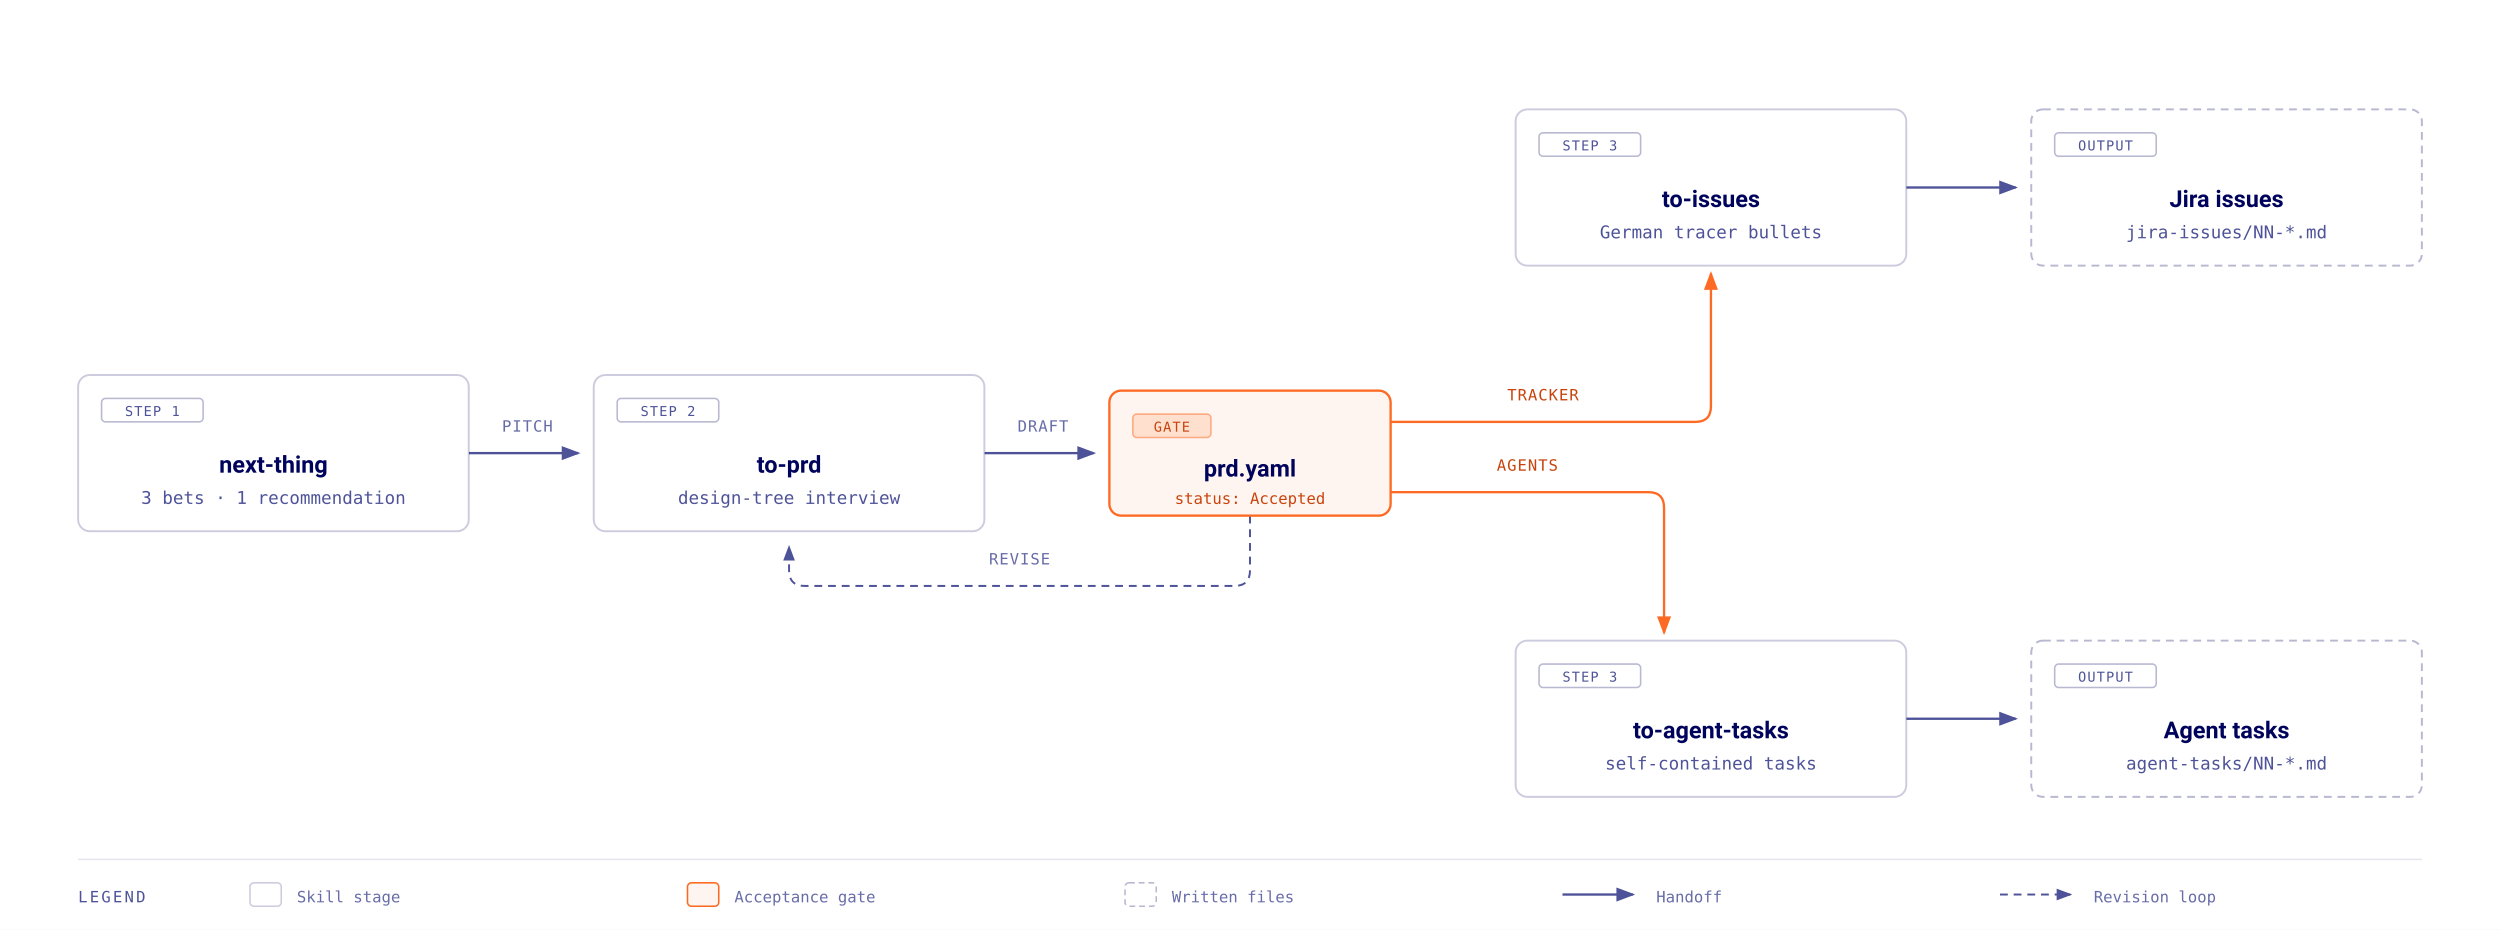
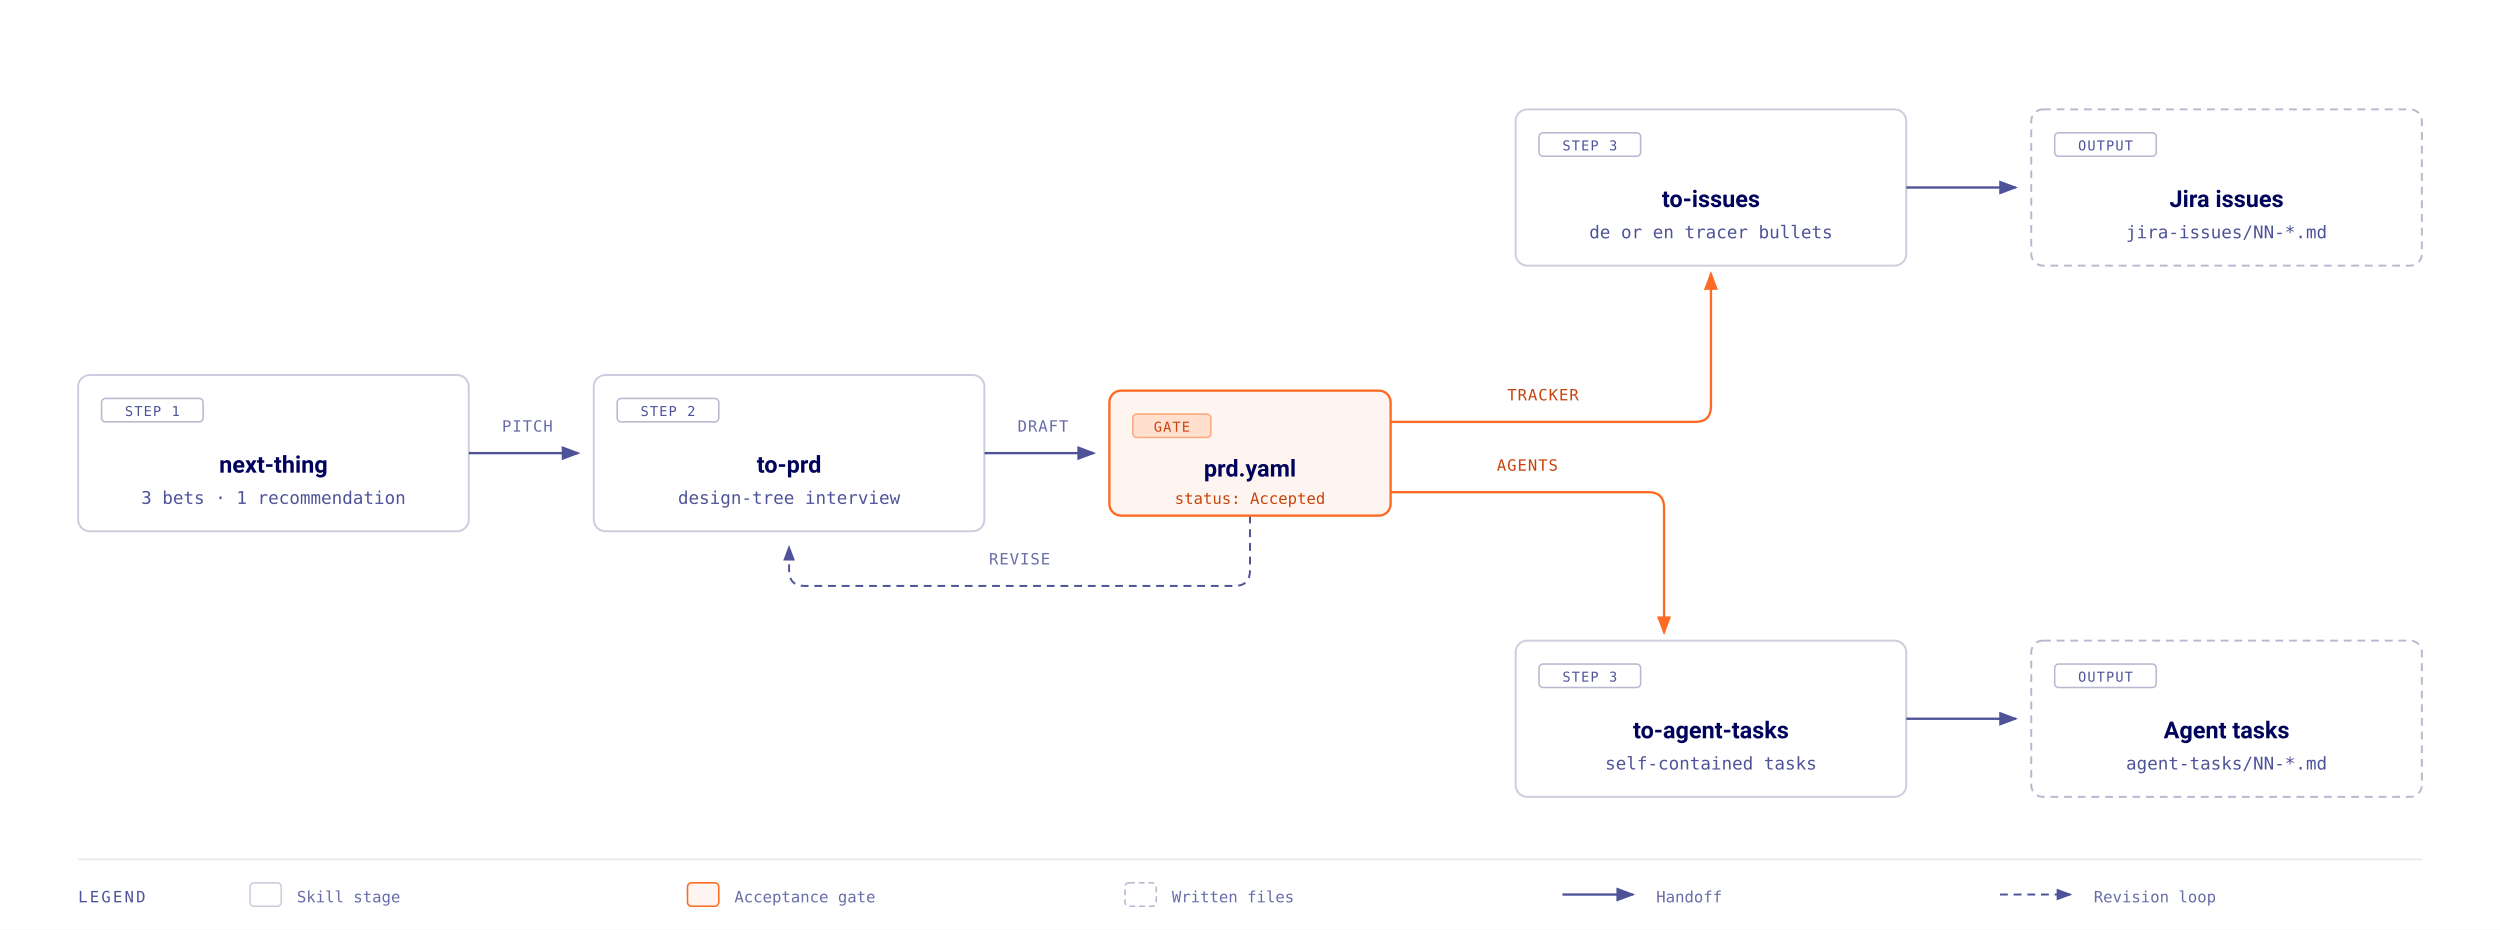
<svg xmlns="http://www.w3.org/2000/svg" viewBox="0 24 1280 476" width="1280" height="476" role="img" aria-labelledby="pa-workflow-title pa-workflow-desc">
  <defs>
    <marker id="arrow" markerWidth="8" markerHeight="6" refX="7" refY="3" orient="auto">
      <polygon points="0 0, 8 3, 0 6" fill="#4e5399" />
    </marker>
    <marker id="arrow-accent" markerWidth="8" markerHeight="6" refX="7" refY="3" orient="auto">
      <polygon points="0 0, 8 3, 0 6" fill="#fd6a23" />
    </marker>
  </defs>
  <rect x="0" y="24" width="1280" height="476" fill="#ffffff" />
  <line x1="240" y1="256" x2="296" y2="256" stroke="#4e5399" stroke-width="1.2" marker-end="url(#arrow)" />
  <rect x="248" y="236" width="44" height="12" rx="2" fill="#ffffff" />
  <text x="270" y="245" fill="#676ca8" font-size="8" font-family="ui-monospace, SFMono-Regular, 'SF Mono', Menlo, Consolas, monospace" text-anchor="middle" letter-spacing="0.06em">PITCH</text>
  <line x1="504" y1="256" x2="560" y2="256" stroke="#4e5399" stroke-width="1.2" marker-end="url(#arrow)" />
  <rect x="514" y="236" width="40" height="12" rx="2" fill="#ffffff" />
  <text x="534" y="245" fill="#676ca8" font-size="8" font-family="ui-monospace, SFMono-Regular, 'SF Mono', Menlo, Consolas, monospace" text-anchor="middle" letter-spacing="0.06em">DRAFT</text>
  <path d="M 712,240 H 868 Q 876,240 876,232 V 164" fill="none" stroke="#fd6a23" stroke-width="1.2" marker-end="url(#arrow-accent)" />
  <rect x="764" y="220" width="52" height="12" rx="2" fill="#ffffff" />
  <text x="790" y="229" fill="#c8430c" font-size="8" font-family="ui-monospace, SFMono-Regular, 'SF Mono', Menlo, Consolas, monospace" text-anchor="middle" letter-spacing="0.06em">TRACKER</text>
  <path d="M 712,276 H 844 Q 852,276 852,284 V 348" fill="none" stroke="#fd6a23" stroke-width="1.2" marker-end="url(#arrow-accent)" />
  <rect x="758" y="256" width="48" height="12" rx="2" fill="#ffffff" />
  <text x="782" y="265" fill="#c8430c" font-size="8" font-family="ui-monospace, SFMono-Regular, 'SF Mono', Menlo, Consolas, monospace" text-anchor="middle" letter-spacing="0.06em">AGENTS</text>
  <line x1="976" y1="120" x2="1032" y2="120" stroke="#4e5399" stroke-width="1.2" marker-end="url(#arrow)" />
  <line x1="976" y1="392" x2="1032" y2="392" stroke="#4e5399" stroke-width="1.2" marker-end="url(#arrow)" />
  <path d="M 640,288 V 316 Q 640,324 632,324 H 412 Q 404,324 404,316 V 304" fill="none" stroke="#4e5399" stroke-width="1" stroke-dasharray="4,3" marker-end="url(#arrow)" />
  <rect x="498" y="304" width="48" height="12" rx="2" fill="#ffffff" />
  <text x="522" y="313" fill="#676ca8" font-size="8" font-family="ui-monospace, SFMono-Regular, 'SF Mono', Menlo, Consolas, monospace" text-anchor="middle" letter-spacing="0.06em">REVISE</text>
  <rect x="40" y="216" width="200" height="80" rx="6" fill="#ffffff" stroke="rgba(0,3,92,0.20)" stroke-width="1" />
  <rect x="52" y="228" width="52" height="12" rx="2" fill="none" stroke="rgba(0,3,92,0.28)" stroke-width="0.8" />
  <text x="78" y="237" fill="#4e5399" font-size="7" font-family="ui-monospace, SFMono-Regular, 'SF Mono', Menlo, Consolas, monospace" text-anchor="middle" letter-spacing="0.08em">STEP 1</text>
  <text x="140" y="266" fill="#00035c" font-size="12" font-weight="600" font-family="system-ui, -apple-system, 'Segoe UI', Roboto, Helvetica, Arial, sans-serif" text-anchor="middle">next-thing</text>
  <text x="140" y="282" fill="#4e5399" font-size="9" font-family="ui-monospace, SFMono-Regular, 'SF Mono', Menlo, Consolas, monospace" text-anchor="middle">3 bets · 1 recommendation</text>
  <rect x="304" y="216" width="200" height="80" rx="6" fill="#ffffff" stroke="rgba(0,3,92,0.20)" stroke-width="1" />
  <rect x="316" y="228" width="52" height="12" rx="2" fill="none" stroke="rgba(0,3,92,0.28)" stroke-width="0.8" />
  <text x="342" y="237" fill="#4e5399" font-size="7" font-family="ui-monospace, SFMono-Regular, 'SF Mono', Menlo, Consolas, monospace" text-anchor="middle" letter-spacing="0.08em">STEP 2</text>
  <text x="404" y="266" fill="#00035c" font-size="12" font-weight="600" font-family="system-ui, -apple-system, 'Segoe UI', Roboto, Helvetica, Arial, sans-serif" text-anchor="middle">to-prd</text>
  <text x="404" y="282" fill="#4e5399" font-size="9" font-family="ui-monospace, SFMono-Regular, 'SF Mono', Menlo, Consolas, monospace" text-anchor="middle">design-tree interview</text>
  <rect x="568" y="224" width="144" height="64" rx="6" fill="rgba(253,106,35,0.07)" stroke="#fd6a23" stroke-width="1.2" />
  <rect x="580" y="236" width="40" height="12" rx="2" fill="rgba(253,106,35,0.16)" stroke="rgba(253,106,35,0.50)" stroke-width="0.8" />
  <text x="600" y="245" fill="#c8430c" font-size="7" font-family="ui-monospace, SFMono-Regular, 'SF Mono', Menlo, Consolas, monospace" text-anchor="middle" letter-spacing="0.08em">GATE</text>
  <text x="640" y="268" fill="#00035c" font-size="12" font-weight="600" font-family="system-ui, -apple-system, 'Segoe UI', Roboto, Helvetica, Arial, sans-serif" text-anchor="middle">prd.yaml</text>
  <text x="640" y="282" fill="#c8430c" font-size="8" font-family="ui-monospace, SFMono-Regular, 'SF Mono', Menlo, Consolas, monospace" text-anchor="middle">status: Accepted</text>
  <rect x="776" y="80" width="200" height="80" rx="6" fill="#ffffff" stroke="rgba(0,3,92,0.20)" stroke-width="1" />
  <rect x="788" y="92" width="52" height="12" rx="2" fill="none" stroke="rgba(0,3,92,0.28)" stroke-width="0.8" />
  <text x="814" y="101" fill="#4e5399" font-size="7" font-family="ui-monospace, SFMono-Regular, 'SF Mono', Menlo, Consolas, monospace" text-anchor="middle" letter-spacing="0.08em">STEP 3</text>
  <text x="876" y="130" fill="#00035c" font-size="12" font-weight="600" font-family="system-ui, -apple-system, 'Segoe UI', Roboto, Helvetica, Arial, sans-serif" text-anchor="middle">to-issues</text>
-   <text x="876" y="146" fill="#4e5399" font-size="9" font-family="ui-monospace, SFMono-Regular, 'SF Mono', Menlo, Consolas, monospace" text-anchor="middle">German tracer bullets</text>
+   <text x="876" y="146" fill="#4e5399" font-size="9" font-family="ui-monospace, SFMono-Regular, 'SF Mono', Menlo, Consolas, monospace" text-anchor="middle">de or en tracer bullets</text>
  <rect x="776" y="352" width="200" height="80" rx="6" fill="#ffffff" stroke="rgba(0,3,92,0.20)" stroke-width="1" />
  <rect x="788" y="364" width="52" height="12" rx="2" fill="none" stroke="rgba(0,3,92,0.28)" stroke-width="0.8" />
  <text x="814" y="373" fill="#4e5399" font-size="7" font-family="ui-monospace, SFMono-Regular, 'SF Mono', Menlo, Consolas, monospace" text-anchor="middle" letter-spacing="0.08em">STEP 3</text>
  <text x="876" y="402" fill="#00035c" font-size="12" font-weight="600" font-family="system-ui, -apple-system, 'Segoe UI', Roboto, Helvetica, Arial, sans-serif" text-anchor="middle">to-agent-tasks</text>
  <text x="876" y="418" fill="#4e5399" font-size="9" font-family="ui-monospace, SFMono-Regular, 'SF Mono', Menlo, Consolas, monospace" text-anchor="middle">self-contained tasks</text>
  <rect x="1040" y="80" width="200" height="80" rx="6" fill="#ffffff" stroke="rgba(0,3,92,0.28)" stroke-width="1" stroke-dasharray="4,3" />
  <rect x="1052" y="92" width="52" height="12" rx="2" fill="none" stroke="rgba(0,3,92,0.28)" stroke-width="0.8" />
  <text x="1078" y="101" fill="#4e5399" font-size="7" font-family="ui-monospace, SFMono-Regular, 'SF Mono', Menlo, Consolas, monospace" text-anchor="middle" letter-spacing="0.08em">OUTPUT</text>
  <text x="1140" y="130" fill="#00035c" font-size="12" font-weight="600" font-family="system-ui, -apple-system, 'Segoe UI', Roboto, Helvetica, Arial, sans-serif" text-anchor="middle">Jira issues</text>
  <text x="1140" y="146" fill="#4e5399" font-size="9" font-family="ui-monospace, SFMono-Regular, 'SF Mono', Menlo, Consolas, monospace" text-anchor="middle">jira-issues/NN-*.md</text>
  <rect x="1040" y="352" width="200" height="80" rx="6" fill="#ffffff" stroke="rgba(0,3,92,0.28)" stroke-width="1" stroke-dasharray="4,3" />
  <rect x="1052" y="364" width="52" height="12" rx="2" fill="none" stroke="rgba(0,3,92,0.28)" stroke-width="0.8" />
  <text x="1078" y="373" fill="#4e5399" font-size="7" font-family="ui-monospace, SFMono-Regular, 'SF Mono', Menlo, Consolas, monospace" text-anchor="middle" letter-spacing="0.08em">OUTPUT</text>
  <text x="1140" y="402" fill="#00035c" font-size="12" font-weight="600" font-family="system-ui, -apple-system, 'Segoe UI', Roboto, Helvetica, Arial, sans-serif" text-anchor="middle">Agent tasks</text>
  <text x="1140" y="418" fill="#4e5399" font-size="9" font-family="ui-monospace, SFMono-Regular, 'SF Mono', Menlo, Consolas, monospace" text-anchor="middle">agent-tasks/NN-*.md</text>
  <line x1="40" y1="464" x2="1240" y2="464" stroke="rgba(0,3,92,0.10)" stroke-width="0.8" />
  <text x="40" y="486" fill="#4e5399" font-size="8" font-family="ui-monospace, SFMono-Regular, 'SF Mono', Menlo, Consolas, monospace" letter-spacing="0.14em">LEGEND</text>
  <rect x="128" y="476" width="16" height="12" rx="2" fill="#ffffff" stroke="rgba(0,3,92,0.20)" stroke-width="0.8" />
  <text x="152" y="486" fill="#676ca8" font-size="8" font-family="ui-monospace, SFMono-Regular, 'SF Mono', Menlo, Consolas, monospace">Skill stage</text>
  <rect x="352" y="476" width="16" height="12" rx="2" fill="rgba(253,106,35,0.07)" stroke="#fd6a23" stroke-width="0.8" />
  <text x="376" y="486" fill="#676ca8" font-size="8" font-family="ui-monospace, SFMono-Regular, 'SF Mono', Menlo, Consolas, monospace">Acceptance gate</text>
  <rect x="576" y="476" width="16" height="12" rx="2" fill="#ffffff" stroke="rgba(0,3,92,0.28)" stroke-width="0.8" stroke-dasharray="3,2" />
  <text x="600" y="486" fill="#676ca8" font-size="8" font-family="ui-monospace, SFMono-Regular, 'SF Mono', Menlo, Consolas, monospace">Written files</text>
  <line x1="800" y1="482" x2="836" y2="482" stroke="#4e5399" stroke-width="1.2" marker-end="url(#arrow)" />
  <text x="848" y="486" fill="#676ca8" font-size="8" font-family="ui-monospace, SFMono-Regular, 'SF Mono', Menlo, Consolas, monospace">Handoff</text>
  <line x1="1024" y1="482" x2="1060" y2="482" stroke="#4e5399" stroke-width="1" stroke-dasharray="4,3" marker-end="url(#arrow)" />
  <text x="1072" y="486" fill="#676ca8" font-size="8" font-family="ui-monospace, SFMono-Regular, 'SF Mono', Menlo, Consolas, monospace">Revision loop</text>
</svg>
